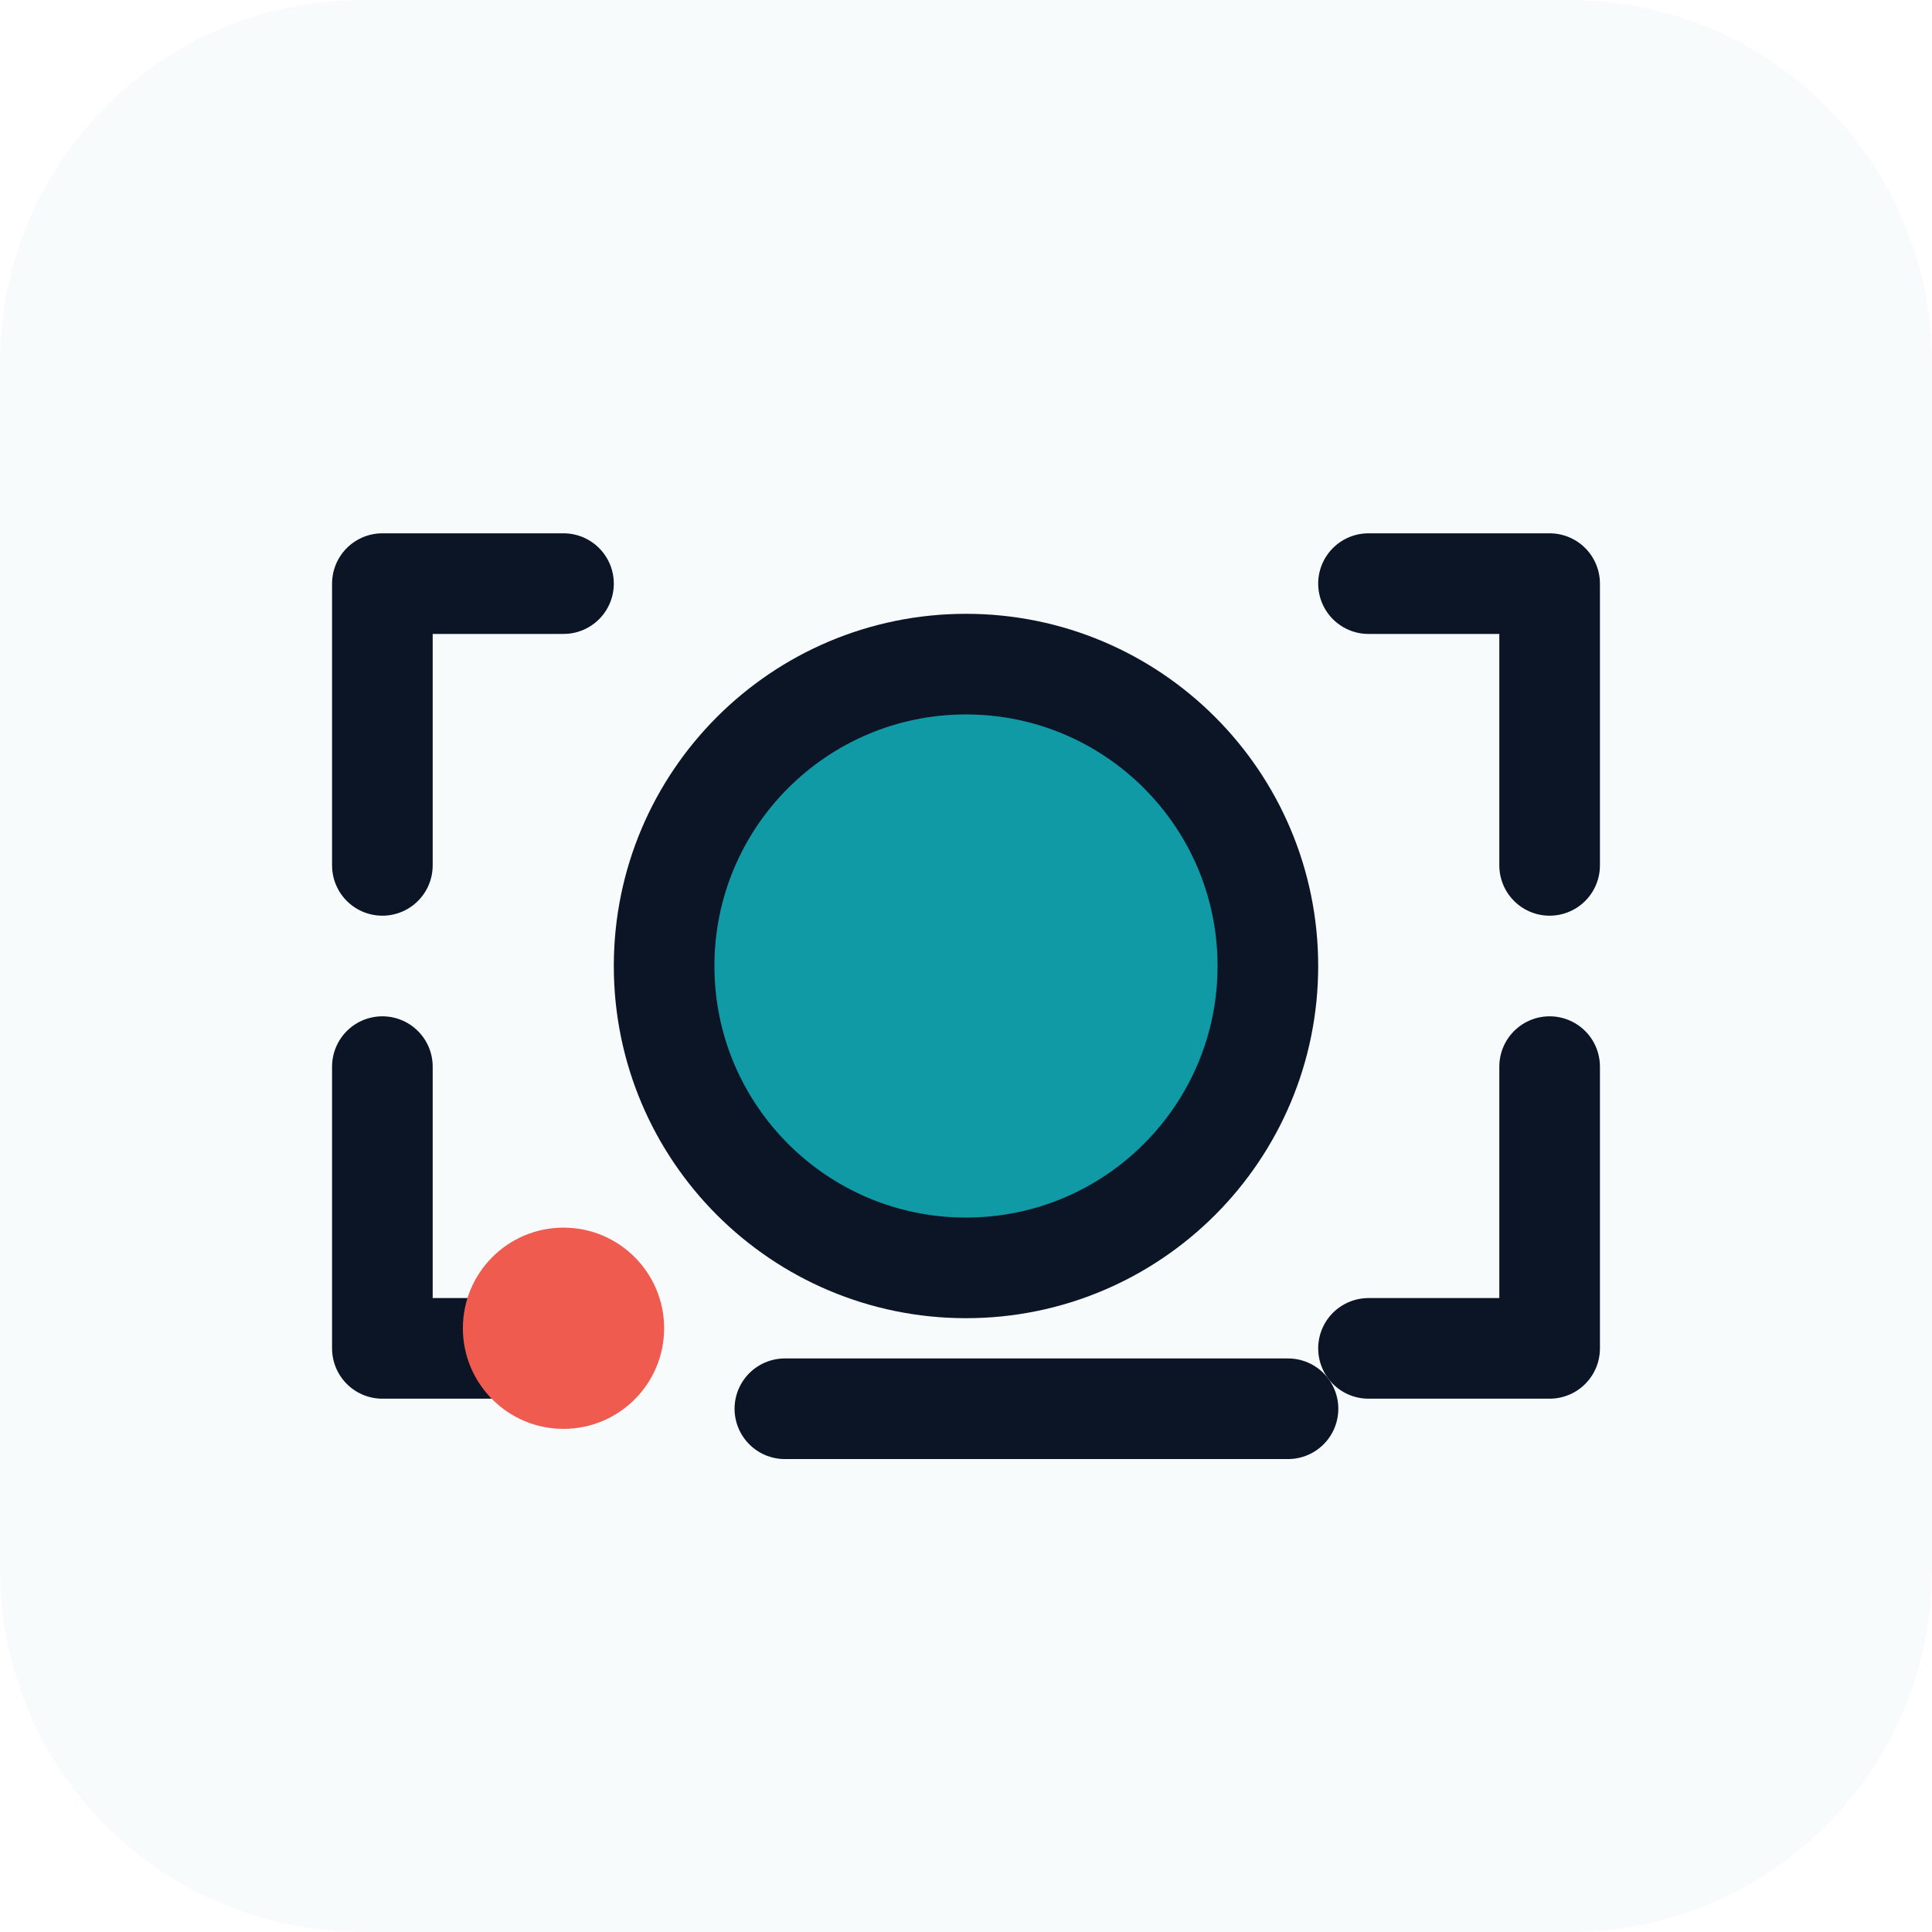
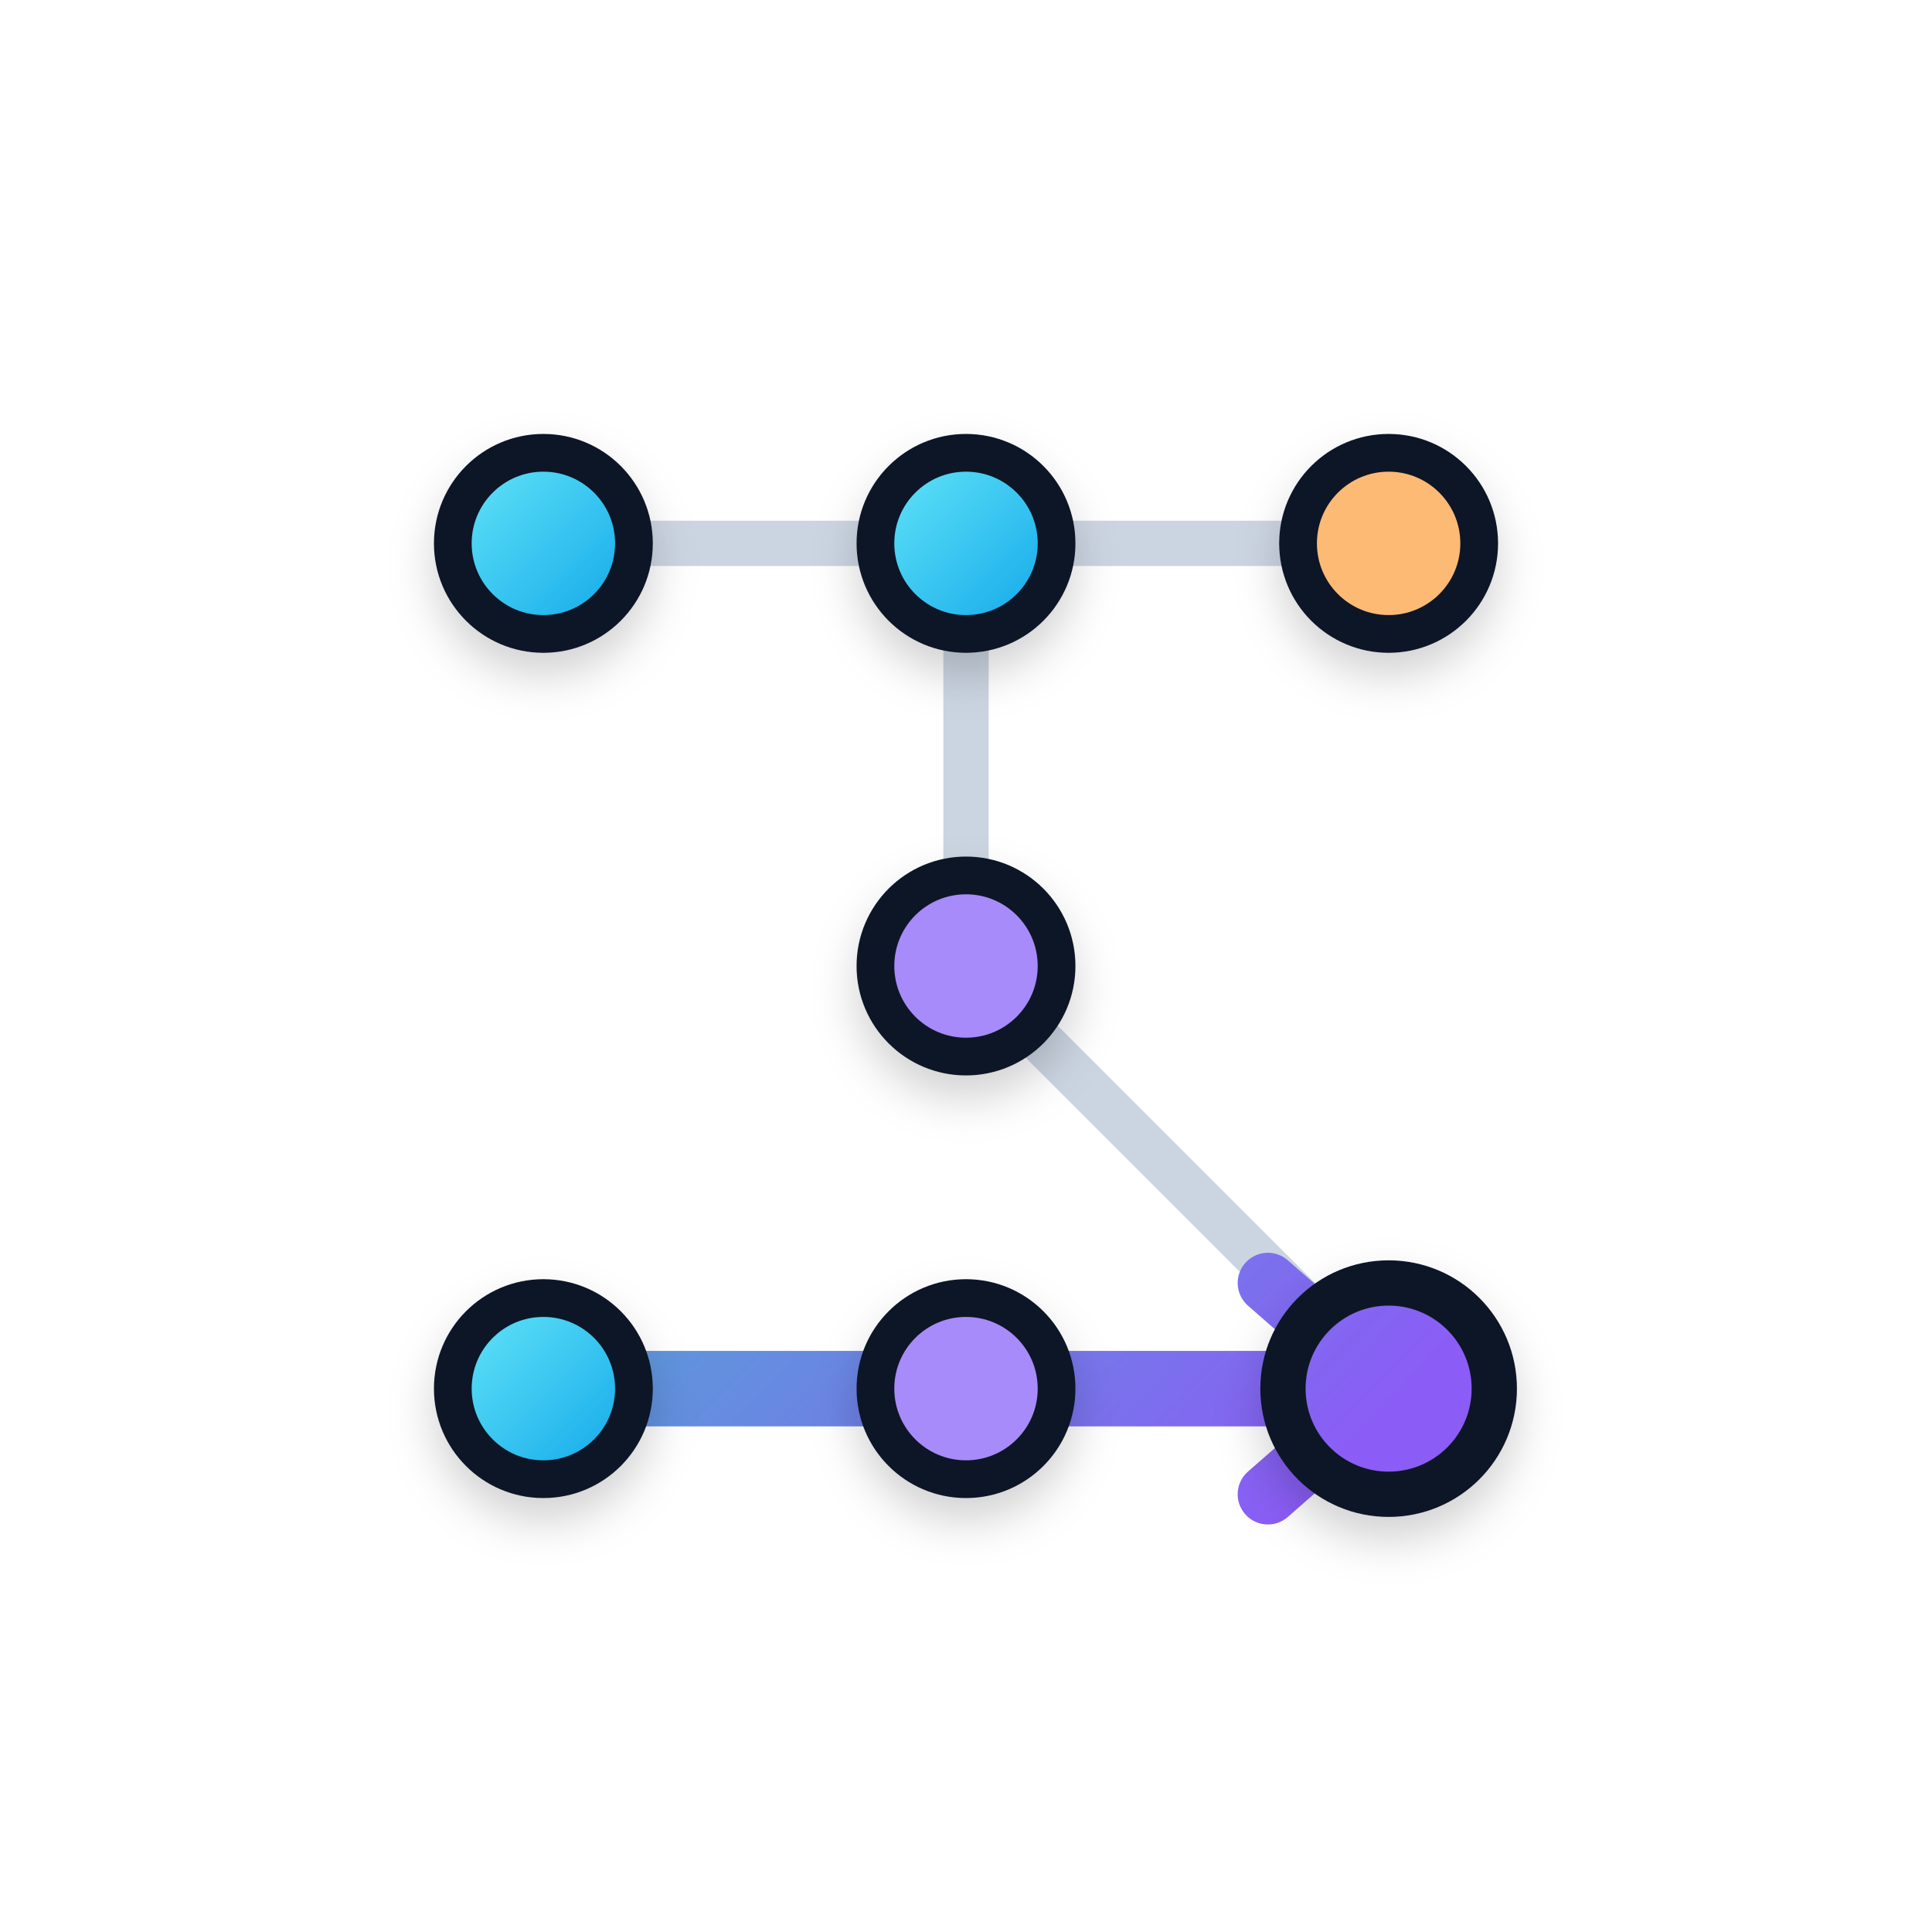
- <svg xmlns="http://www.w3.org/2000/svg" viewBox="0 0 96 96" role="img" aria-labelledby="title desc">
-   <rect width="96" height="96" rx="18" fill="#f8fbfc" />
-   <path d="M28 29h-9v14M68 29h9v14M28 67h-9V53M68 67h9V53" fill="none" stroke="#0b1526" stroke-width="5" stroke-linecap="round" stroke-linejoin="round" />
-   <circle cx="48" cy="48" r="15" fill="#0f9aa6" stroke="#0b1526" stroke-width="5" />
-   <circle cx="28" cy="66" r="5" fill="#f05b4f" />
-   <path d="M39 70h25" fill="none" stroke="#0b1526" stroke-width="5" stroke-linecap="round" />
+ <svg xmlns="http://www.w3.org/2000/svg" viewBox="0 0 256 256" width="256" height="256" fill="none">
+   <defs>
+     <linearGradient id="trace" x1="72" y1="72" x2="188" y2="184" gradientUnits="userSpaceOnUse">
+       <stop offset="0%" stop-color="#2DD4BF" />
+       <stop offset="100%" stop-color="#8B5CF6" />
+     </linearGradient>
+     <linearGradient id="node" x1="0" y1="0" x2="1" y2="1">
+       <stop offset="0%" stop-color="#67E8F9" />
+       <stop offset="100%" stop-color="#0EA5E9" />
+     </linearGradient>
+     <filter id="shadow">
+       <feDropShadow dx="0" dy="3" stdDeviation="3" flood-opacity="0.18" />
+     </filter>
+   </defs>
+   <g stroke="#CBD5E1" stroke-width="6" stroke-linecap="round">
+     <path d="M72 72 L128 72" />
+     <path d="M128 72 L184 72" />
+     <path d="M128 72 L128 128" />
+     <path d="M128 128 L184 184" />
+   </g>
+   <g stroke="url(#trace)" stroke-width="10" stroke-linecap="round">
+     <path d="M72 184 L128 184" />
+     <path d="M128 184 L184 184" />
+   </g>
+   <path d="M168 170 L184 184 L168 198" stroke="url(#trace)" stroke-width="8" stroke-linecap="round" stroke-linejoin="round" />
+   <g filter="url(#shadow)">
+     <circle cx="72" cy="72" r="12" fill="url(#node)" stroke="#111827" stroke-width="5" />
+     <circle cx="128" cy="72" r="12" fill="url(#node)" stroke="#111827" stroke-width="5" />
+     <circle cx="184" cy="72" r="12" fill="#FDBA74" stroke="#111827" stroke-width="5" />
+     <circle cx="128" cy="128" r="12" fill="#A78BFA" stroke="#111827" stroke-width="5" />
+     <circle cx="72" cy="184" r="12" fill="url(#node)" stroke="#111827" stroke-width="5" />
+     <circle cx="128" cy="184" r="12" fill="#A78BFA" stroke="#111827" stroke-width="5" />
+     <circle cx="184" cy="184" r="14" fill="url(#trace)" stroke="#111827" stroke-width="6" />
+   </g>
</svg>
